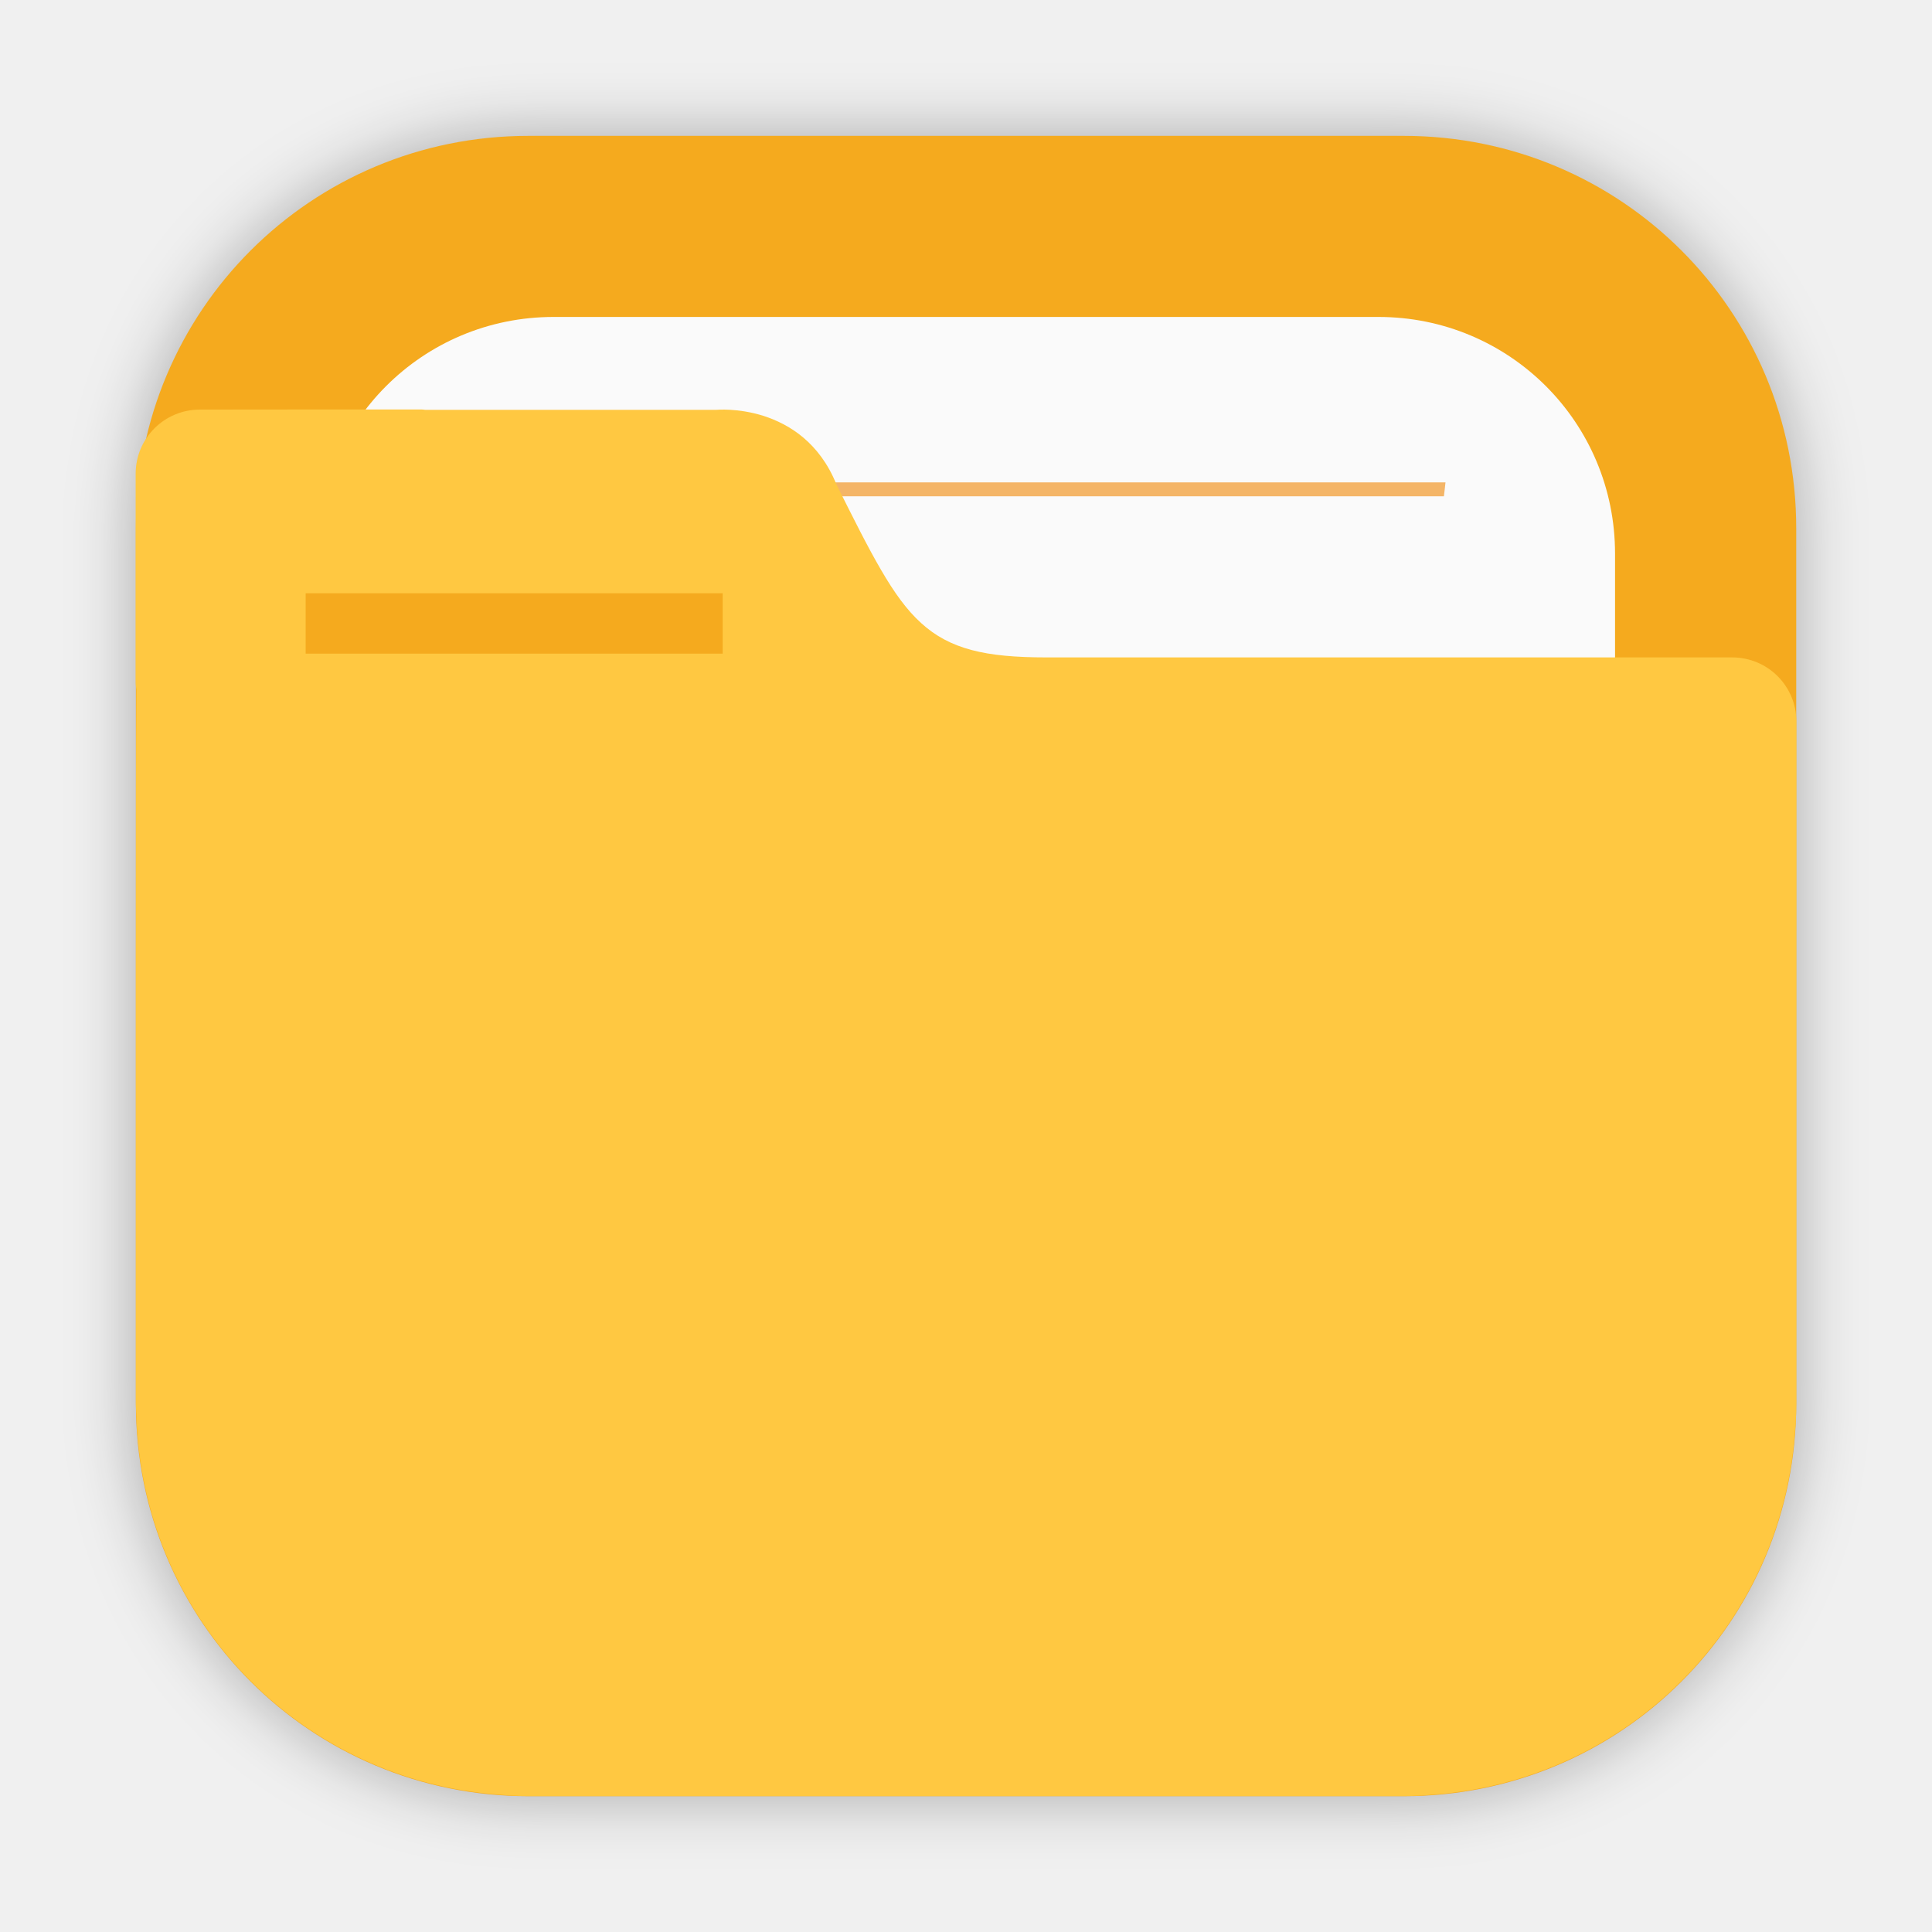
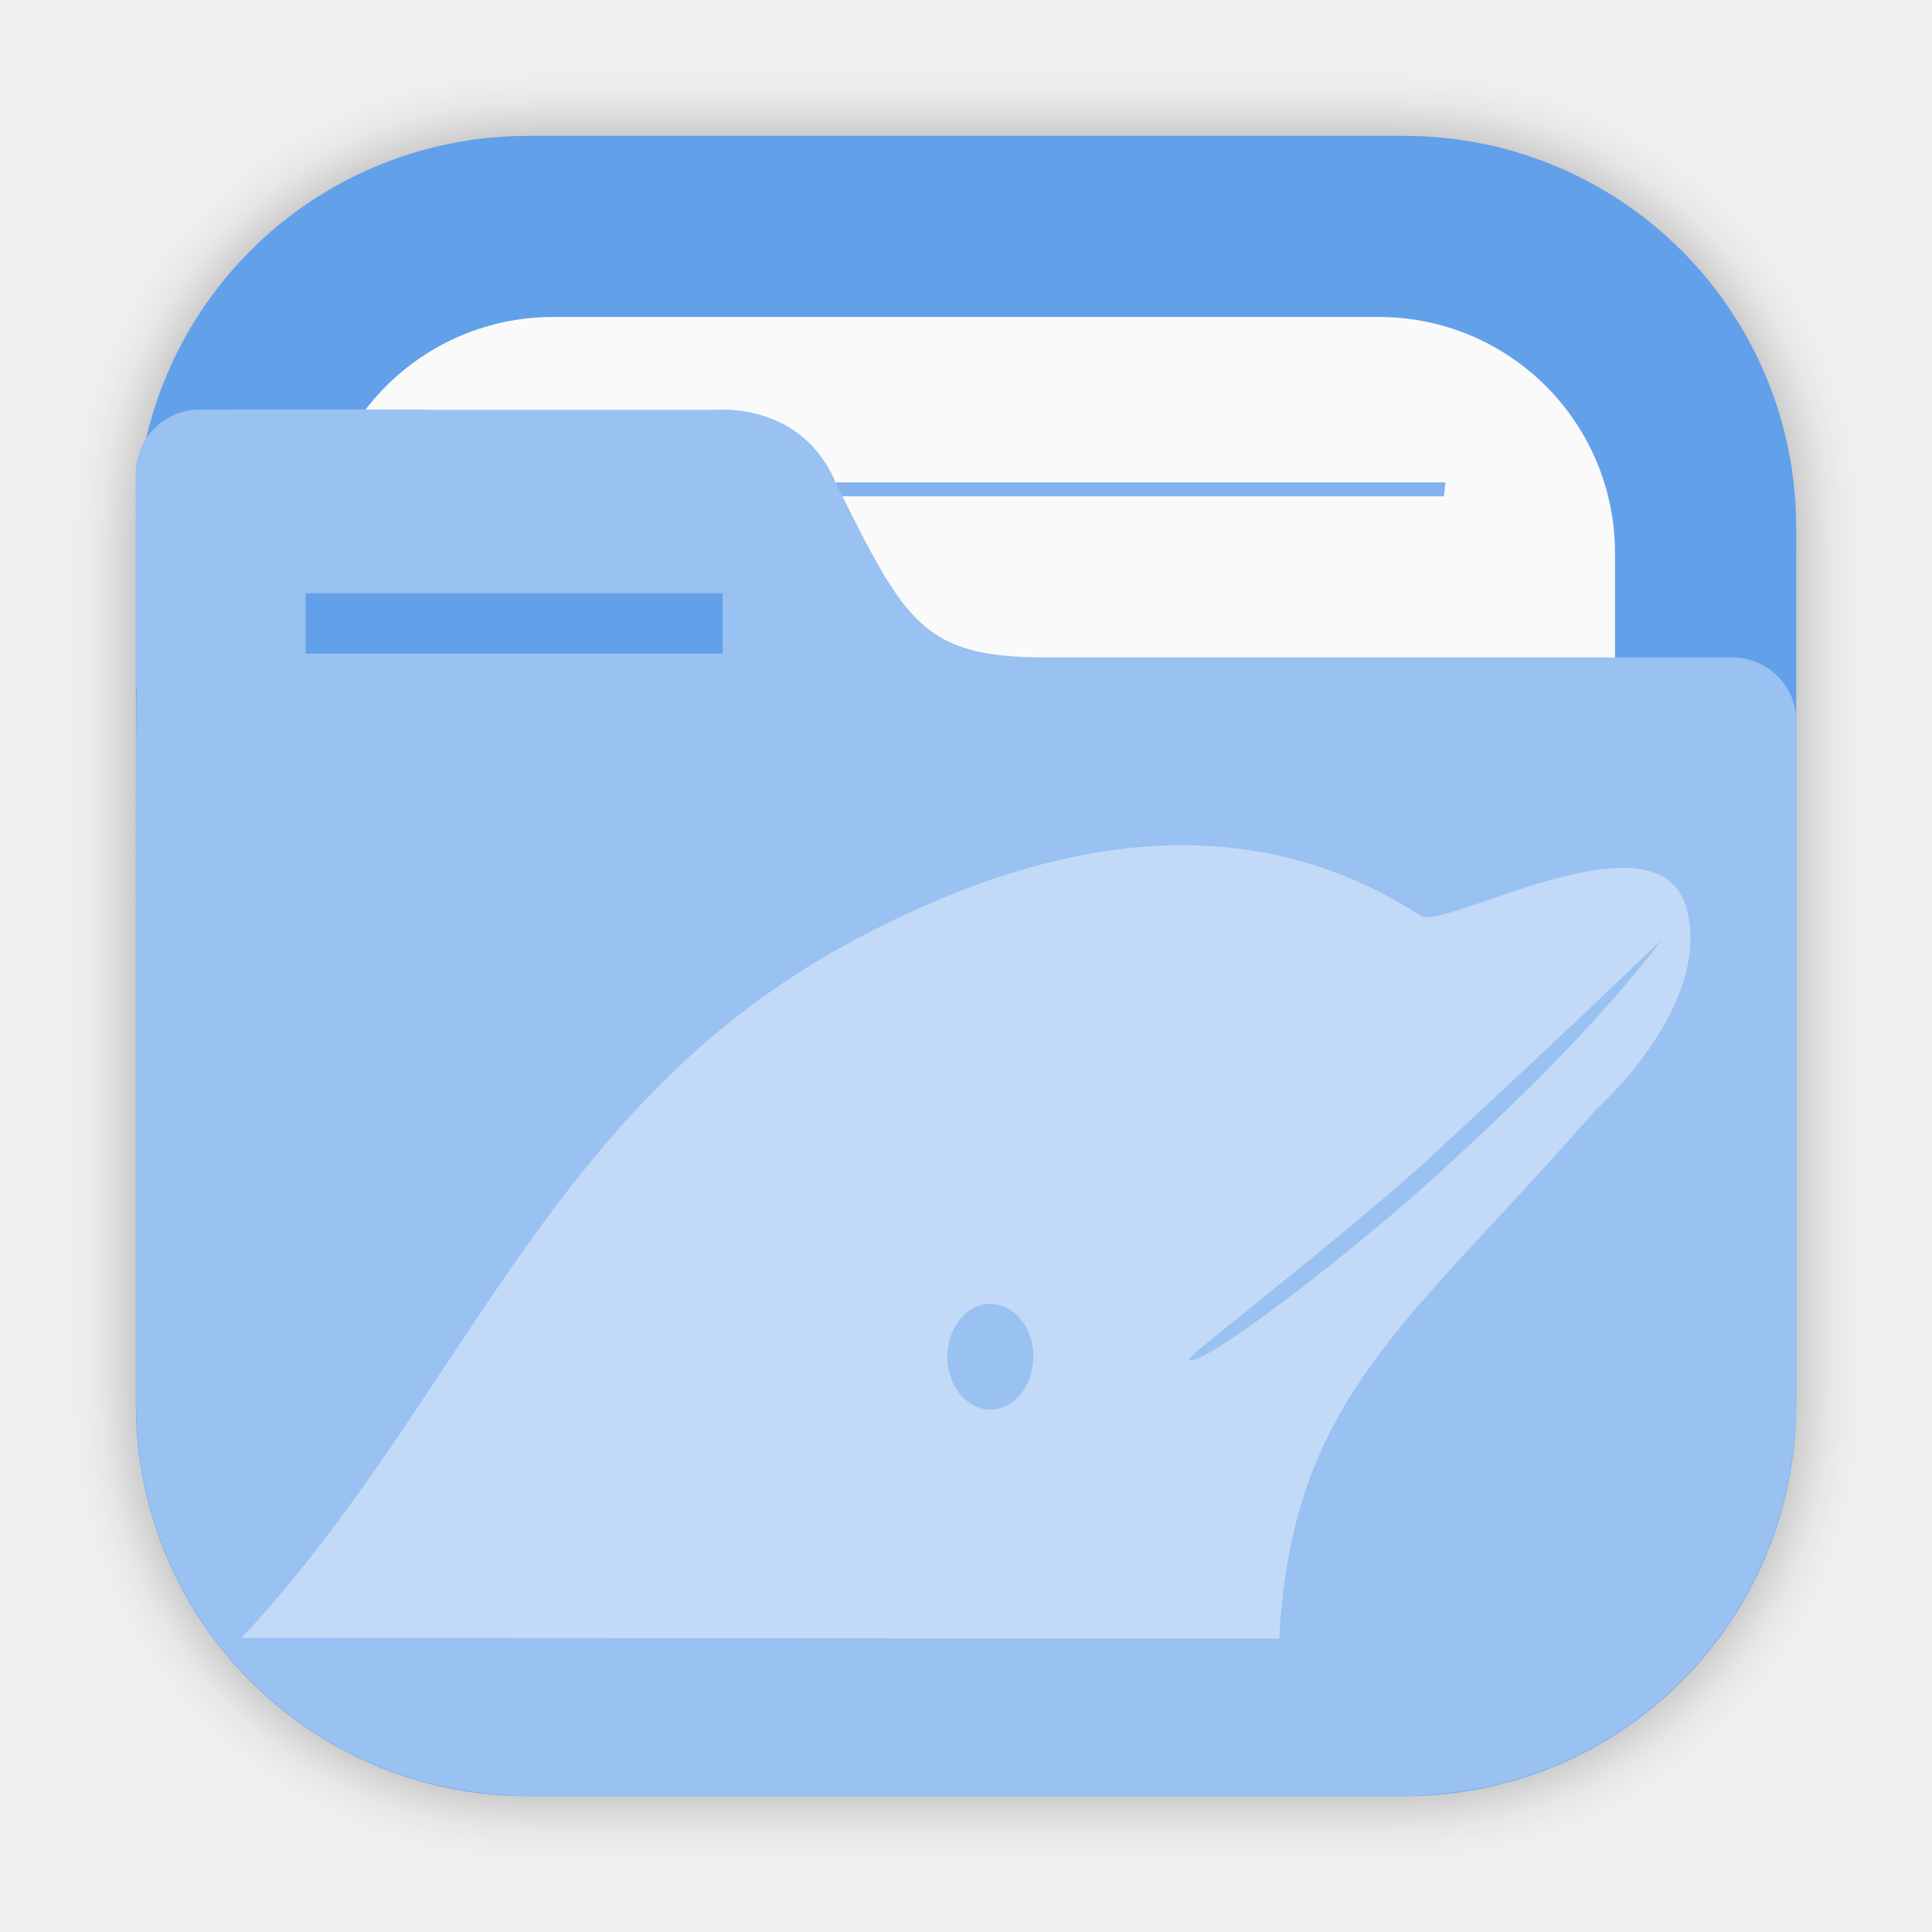
- <svg xmlns="http://www.w3.org/2000/svg" width="64" height="64" version="1.1" viewBox="0 0 16.933 16.933">
-   <defs>
-     <filter id="filter2076-6" x="-.048" y="-.048" width="1.096" height="1.096" color-interpolation-filters="sRGB">
-       <feGaussianBlur stdDeviation="1.1" />
+ <svg xmlns="http://www.w3.org/2000/svg" width="64" height="64" version="1.1" viewBox="0 0 16.933 16.933" id="svg7">
+   <defs id="defs1">
+     <filter id="filter2076-6" x="-0.048" y="-0.048" width="1.096" height="1.096" color-interpolation-filters="sRGB">
+       <feGaussianBlur stdDeviation="1.1" id="feGaussianBlur1" />
    </filter>
  </defs>
-   <g transform="translate(15.065 .50486)">
-     <rect transform="matrix(.26458 0 0 .26458 -15.065 -.50486)" x="4.5" y="4.5" width="55" height="55" rx="13.002" ry="13.002" filter="url(#filter2076-6)" opacity=".3" />
-     <path d="m-10.434 0.686c-1.906 0-3.44 1.534-3.44 3.44v7.672c0 1.906 1.534 3.44 3.44 3.44h7.672c1.906 0 3.44-1.534 3.44-3.44v-7.672c0-1.906-1.534-3.44-3.44-3.44z" fill="#f5aa1e" stroke-linecap="round" stroke-width=".079" style="paint-order:stroke fill markers" />
-     <path d="m-10.213 2.273c-1.149 0-2.074 0.925-2.074 2.074v7.229c0 1.149 0.925 2.074 2.074 2.074h7.229c1.149 0 2.074-0.925 2.074-2.074v-7.229c0-1.149-0.925-2.074-2.074-2.074z" fill="#fafafa" stroke-linecap="round" stroke-width=".079" style="paint-order:stroke fill markers" />
-     <g fill="#f08705">
-       <path d="m-10.945 6.365c-0.006 0.04-0.009 0.081-0.015 0.122h8.721c-0.005-0.041-0.009-0.082-0.015-0.122z" opacity=".6" stroke-width=".69" style="paint-order:normal" />
-       <path d="m-10.801 3.723c0.005 0.041 0.01 0.081 0.015 0.122h8.376c0.005-0.044 0.01-0.078 0.014-0.122z" opacity=".6" stroke-width=".677" style="paint-order:normal" />
-       <path d="m-10.945 9.008c-0.006 0.04-0.009 0.081-0.015 0.122h8.721c-0.005-0.041-0.009-0.082-0.015-0.122z" opacity=".6" stroke-width=".69" style="paint-order:normal" />
-       <path d="m-10.945 11.65c-0.006 0.04-0.009 0.081-0.015 0.122h8.721c-0.005-0.041-0.009-0.082-0.015-0.122z" opacity=".6" stroke-width=".69" style="paint-order:normal" />
+   <g transform="translate(15.065 .50486)" id="g7">
+     <rect transform="matrix(.26458 0 0 .26458 -15.065 -.50486)" x="4.5" y="4.5" width="55" height="55" rx="13.002" ry="13.002" filter="url(#filter2076-6)" opacity=".3" id="rect1" />
+     <path d="m-10.434 0.686c-1.906 0-3.44 1.534-3.44 3.44v7.672c0 1.906 1.534 3.44 3.44 3.44h7.672c1.906 0 3.44-1.534 3.44-3.44v-7.672c0-1.906-1.534-3.44-3.44-3.44z" fill="#f5aa1e" stroke-linecap="round" stroke-width=".079" style="paint-order:stroke fill markers;fill:#62a0ea;fill-opacity:1" id="path1" />
+     <path d="m-10.213 2.273c-1.149 0-2.074 0.925-2.074 2.074v7.229c0 1.149 0.925 2.074 2.074 2.074h7.229c1.149 0 2.074-0.925 2.074-2.074v-7.229c0-1.149-0.925-2.074-2.074-2.074z" fill="#fafafa" stroke-linecap="round" stroke-width=".079" style="paint-order:stroke fill markers" id="path2" />
+     <g fill="#f08705" id="g6" style="fill:#3584e4;fill-opacity:1">
+       <path d="m-10.945 6.365c-0.006 0.04-0.009 0.081-0.015 0.122h8.721c-0.005-0.041-0.009-0.082-0.015-0.122z" opacity=".6" stroke-width=".69" style="paint-order:normal;fill:#3584e4;fill-opacity:1" id="path3" />
+       <path d="m-10.801 3.723c0.005 0.041 0.01 0.081 0.015 0.122h8.376c0.005-0.044 0.01-0.078 0.014-0.122z" opacity=".6" stroke-width=".677" style="paint-order:normal;fill:#3584e4;fill-opacity:1" id="path4" />
+       <path d="m-10.945 9.008c-0.006 0.04-0.009 0.081-0.015 0.122h8.721c-0.005-0.041-0.009-0.082-0.015-0.122z" opacity=".6" stroke-width=".69" style="paint-order:normal;fill:#3584e4;fill-opacity:1" id="path5" />
+       <path d="m-10.945 11.65c-0.006 0.04-0.009 0.081-0.015 0.122h8.721c-0.005-0.041-0.009-0.082-0.015-0.122z" opacity=".6" stroke-width=".69" style="paint-order:normal;fill:#3584e4;fill-opacity:1" id="path6" />
    </g>
-     <path d="m-13.313 3.085c-0.312 0-0.563 0.251-0.563 0.563v1.828c0 0.023 0.004 0.044 0.007 0.066-0.005 0.541-0.005 1.157-0.005 1.965v0.224h-5.16e-4v4.066c0 0.036 0.004 0.072 0.005 0.108 2e-3 0.051 0.003 0.103 0.008 0.153 0.126 1.696 1.469 3.039 3.165 3.166 0.085 0.008 0.171 0.013 0.259 0.013 0.001 3e-6 0.002 0 0.004 0h7.671 5.17e-4c0.089 0 0.177-0.005 0.264-0.013 1.691-0.128 3.031-1.465 3.163-3.155 0.009-0.09 0.014-0.18 0.014-0.272v-4.144c1.6e-5 -0.002 5.17e-4 -0.003 5.17e-4 -0.005v-1.828c0-0.312-0.251-0.563-0.563-0.563h-6.007c-0.272 0-0.484-0.018-0.66-0.065-0.176-0.047-0.316-0.122-0.441-0.236-0.125-0.113-0.235-0.265-0.351-0.465-0.117-0.2-0.24-0.447-0.393-0.753-0.073-0.181-0.176-0.312-0.288-0.407-0.112-0.095-0.234-0.153-0.347-0.19-0.226-0.072-0.415-0.054-0.415-0.054h-2.553c-0.01-5.76e-4 -0.02-0.003-0.031-0.003h-0.915z" fill="#ffc841" stroke-width=".265" />
-     <rect x="-12.386" y="4.695" width="3.655" height=".529" rx="0" ry=".265" fill="#f5aa1e" stroke-width=".853" style="paint-order:fill markers stroke" />
+     <path d="m-13.313 3.085c-0.312 0-0.563 0.251-0.563 0.563v1.828c0 0.023 0.004 0.044 0.007 0.066-0.005 0.541-0.005 1.157-0.005 1.965v0.224h-5.16e-4v4.066c0 0.036 0.004 0.072 0.005 0.108 2e-3 0.051 0.003 0.103 0.008 0.153 0.126 1.696 1.469 3.039 3.165 3.166 0.085 0.008 0.171 0.013 0.259 0.013 0.001 3e-6 0.002 0 0.004 0h7.671 5.17e-4c0.089 0 0.177-0.005 0.264-0.013 1.691-0.128 3.031-1.465 3.163-3.155 0.009-0.09 0.014-0.18 0.014-0.272v-4.144c1.6e-5 -0.002 5.17e-4 -0.003 5.17e-4 -0.005v-1.828c0-0.312-0.251-0.563-0.563-0.563h-6.007c-0.272 0-0.484-0.018-0.66-0.065-0.176-0.047-0.316-0.122-0.441-0.236-0.125-0.113-0.235-0.265-0.351-0.465-0.117-0.2-0.24-0.447-0.393-0.753-0.073-0.181-0.176-0.312-0.288-0.407-0.112-0.095-0.234-0.153-0.347-0.19-0.226-0.072-0.415-0.054-0.415-0.054h-2.553c-0.01-5.76e-4 -0.02-0.003-0.031-0.003h-0.915z" fill="#ffc841" stroke-width=".265" id="path7" style="fill:#99c1f1;fill-opacity:1" />
+     <rect x="-12.386" y="4.695" width="3.655" height=".529" rx="0" ry=".265" fill="#f5aa1e" stroke-width=".853" style="paint-order:fill markers stroke;fill:#62a0ea;fill-opacity:1" id="rect7" />
+     <path id="path1-5" style="font-variation-settings:normal;display:inline;vector-effect:none;fill:#ffffff;fill-opacity:0.4;stroke-width:0.274;stroke-linecap:butt;stroke-linejoin:miter;stroke-miterlimit:4;stroke-dasharray:none;stroke-dashoffset:0;stroke-opacity:1;-inkscape-stroke:none;stop-color:#000000" d="m -4.729,6.903 c -0.773,0.005 -1.73,0.225 -2.894,0.856 -2.661,1.444 -3.383,4.008 -5.325,6.092 l 9.095,0.005 c 0.112,-2.135 1.153,-2.769 2.774,-4.634 0,0 1.026,-0.907 0.797,-1.761 C -0.525,6.559 -2.403,7.656 -2.612,7.522 -3.046,7.244 -3.735,6.897 -4.729,6.903 Z M -0.496,7.726 C -0.982,8.363 -1.585,8.979 -2.406,9.735 -3.205,10.472 -4.58,11.52 -4.644,11.41 -4.661,11.38 -3.234,10.289 -2.544,9.652 -1.801,8.965 -1.152,8.358 -0.496,7.726 Z M -6.385,10.923 c 0.208,0 0.377,0.207 0.377,0.463 0,0.256 -0.169,0.463 -0.377,0.463 -0.208,0 -0.377,-0.207 -0.377,-0.463 0,-0.256 0.169,-0.463 0.377,-0.463 z" />
  </g>
</svg>
